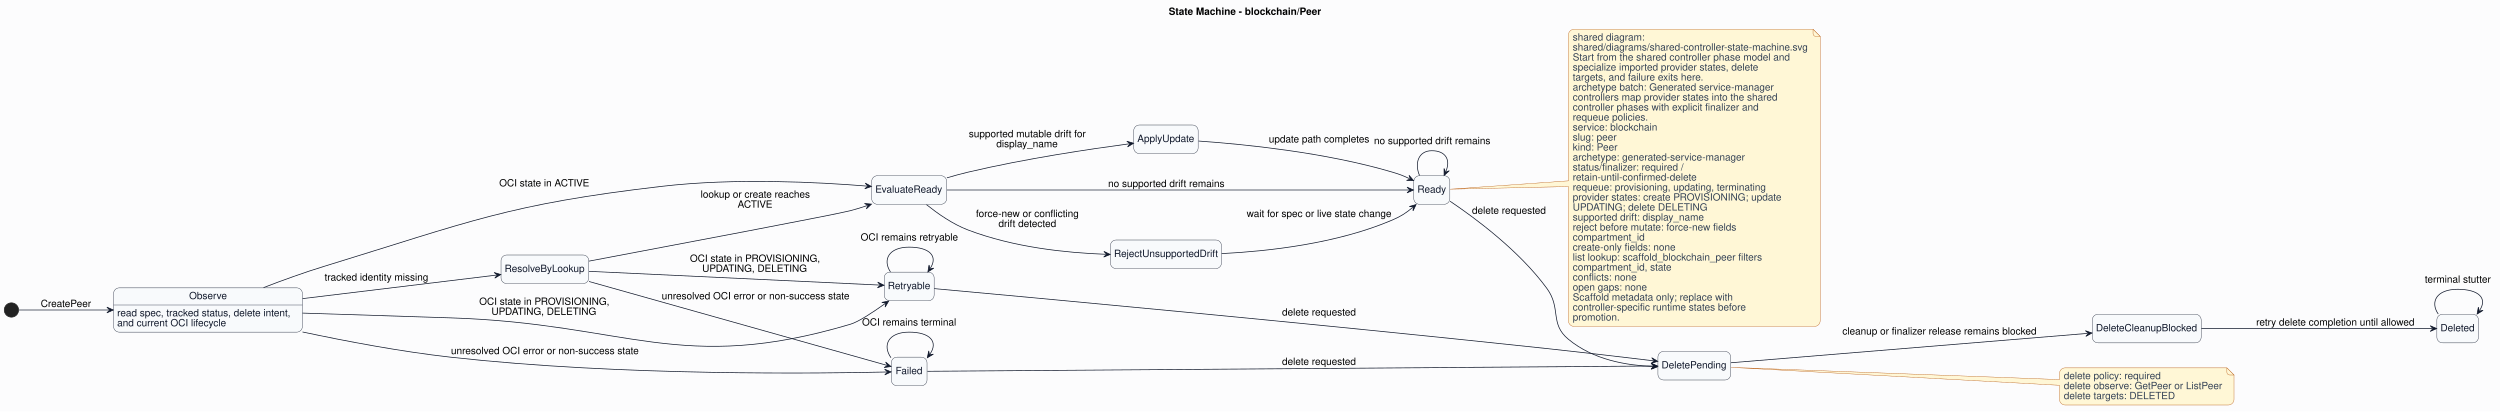
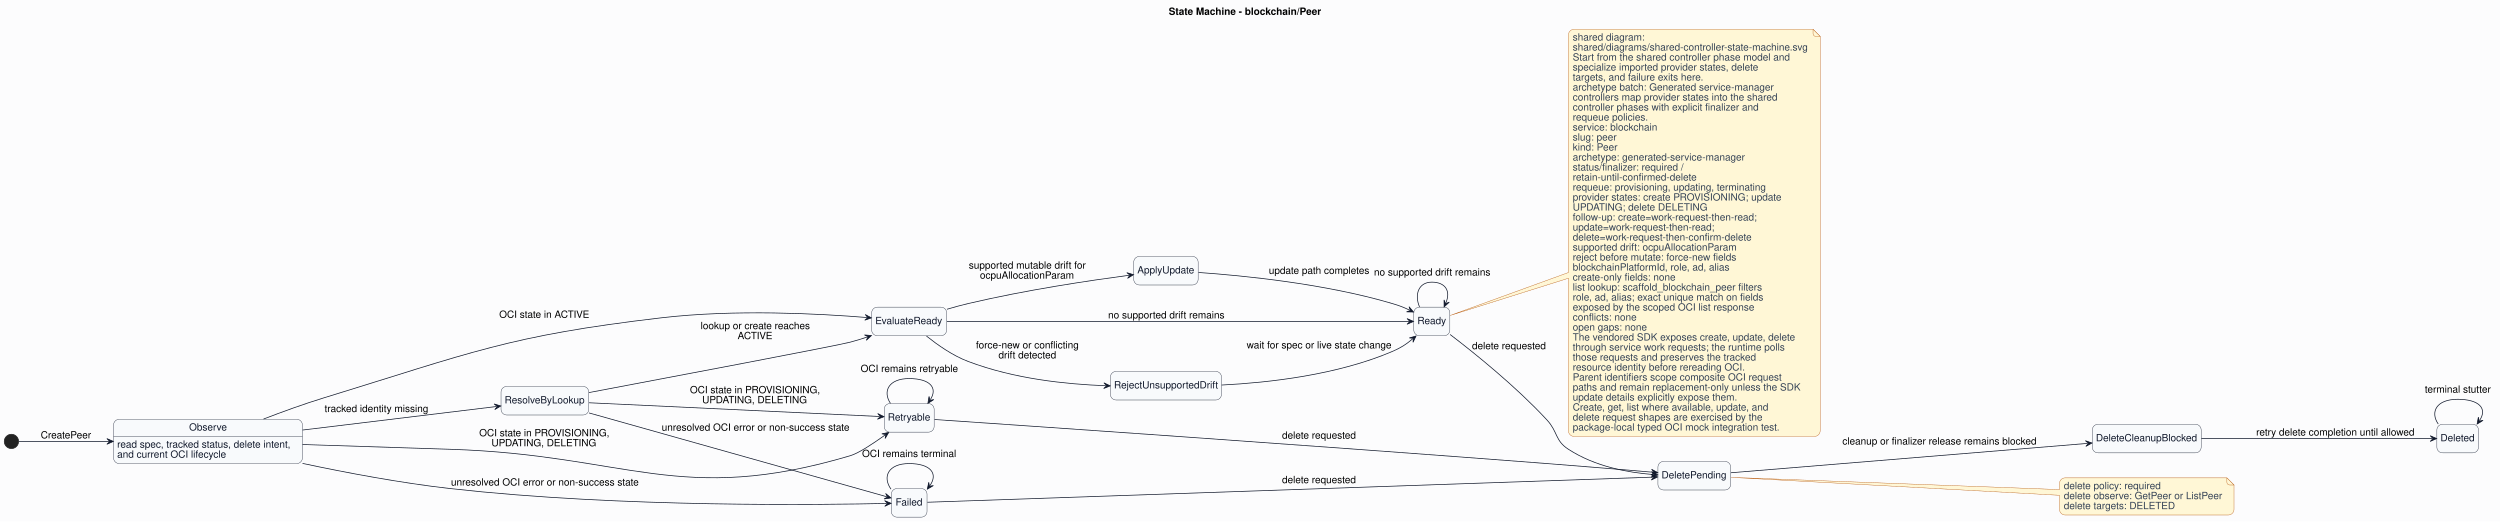
- <svg xmlns="http://www.w3.org/2000/svg" contentStyleType="text/css" data-diagram-type="STATE" height="576px" preserveAspectRatio="none" style="width:3500px;height:576px;background:#FCFCFD;" version="1.1" viewBox="0 0 3500 576" width="3500px" zoomAndPan="magnify">
+ <svg xmlns="http://www.w3.org/2000/svg" contentStyleType="text/css" data-diagram-type="STATE" height="730px" preserveAspectRatio="none" style="width:3500px;height:730px;background:#FCFCFD;" version="1.1" viewBox="0 0 3500 730" width="3500px" zoomAndPan="magnify">
  <defs />
  <g>
-     <rect fill="#FCFCFD" height="576" style="stroke:none;stroke-width:1;" width="3500" x="0" y="0" />
+     <rect fill="#FCFCFD" height="730" style="stroke:none;stroke-width:1;" width="3500" x="0" y="0" />
    <g class="title" data-source-line="10">
      <text fill="#000000" font-family="Helvetica" font-size="14" font-weight="bold" lengthAdjust="spacing" textLength="213.958" x="1636.184" y="20.78">State Machine - blockchain/Peer</text>
    </g>
    <g class="entity" data-qualified-name="observe" id="ent0002">
-       <rect fill="#F8FAFC" height="62" rx="8" ry="8" style="stroke:#0F172A;stroke-width:0.5;" width="264.364" x="159" y="403" />
-       <line style="stroke:#0F172A;stroke-width:0.5;" x1="159" x2="423.364" y1="427" y2="427" />
-       <text fill="#0F172A" font-family="Helvetica" font-size="14" lengthAdjust="spacing" textLength="52.91" x="264.727" y="418.78">Observe</text>
-       <text fill="#0F172A" font-family="Helvetica" font-size="14" lengthAdjust="spacing" textLength="244.364" x="164" y="442.78">read spec, tracked status, delete intent,</text>
-       <text fill="#0F172A" font-family="Helvetica" font-size="14" lengthAdjust="spacing" textLength="153.282" x="164" y="456.78">and current OCI lifecycle</text>
-     </g>
-     <rect fill="#F8FAFC" height="40" rx="8" ry="8" style="stroke:#0F172A;stroke-width:0.5;" width="104.951" x="1220.36" y="246" />
-     <text fill="#0F172A" font-family="Helvetica" font-size="14" lengthAdjust="spacing" textLength="94.951" x="1225.36" y="269.78">EvaluateReady</text>
-     <rect fill="#F8FAFC" height="40" rx="8" ry="8" style="stroke:#0F172A;stroke-width:0.5;" width="50.469" x="1979.32" y="246" />
-     <text fill="#0F172A" font-family="Helvetica" font-size="14" lengthAdjust="spacing" textLength="40.469" x="1984.32" y="269.78">Ready</text>
-     <rect fill="#F8FAFC" height="40" rx="8" ry="8" style="stroke:#0F172A;stroke-width:0.5;" width="69.917" x="1237.88" y="381" />
-     <text fill="#0F172A" font-family="Helvetica" font-size="14" lengthAdjust="spacing" textLength="59.917" x="1242.88" y="404.78">Retryable</text>
-     <rect fill="#F8FAFC" height="40" rx="8" ry="8" style="stroke:#0F172A;stroke-width:0.5;" width="50" x="1247.84" y="500" />
-     <text fill="#0F172A" font-family="Helvetica" font-size="14" lengthAdjust="spacing" textLength="38.131" x="1253.775" y="523.78">Failed</text>
-     <rect fill="#F8FAFC" height="40" rx="8" ry="8" style="stroke:#0F172A;stroke-width:0.5;" width="122.848" x="701.44" y="357" />
-     <text fill="#0F172A" font-family="Helvetica" font-size="14" lengthAdjust="spacing" textLength="112.848" x="706.44" y="380.78">ResolveByLookup</text>
-     <rect fill="#F8FAFC" height="40" rx="8" ry="8" style="stroke:#0F172A;stroke-width:0.5;" width="155.51" x="1554.56" y="336" />
-     <text fill="#0F172A" font-family="Helvetica" font-size="14" lengthAdjust="spacing" textLength="145.51" x="1559.56" y="359.78">RejectUnsupportedDrift</text>
-     <rect fill="#F8FAFC" height="40" rx="8" ry="8" style="stroke:#0F172A;stroke-width:0.5;" width="90.165" x="1587.23" y="175" />
-     <text fill="#0F172A" font-family="Helvetica" font-size="14" lengthAdjust="spacing" textLength="80.165" x="1592.23" y="198.78">ApplyUpdate</text>
-     <rect fill="#F8FAFC" height="40" rx="8" ry="8" style="stroke:#0F172A;stroke-width:0.5;" width="101.848" x="2321.1" y="492" />
-     <text fill="#0F172A" font-family="Helvetica" font-size="14" lengthAdjust="spacing" textLength="91.848" x="2326.1" y="515.78">DeletePending</text>
-     <rect fill="#F8FAFC" height="40" rx="8" ry="8" style="stroke:#0F172A;stroke-width:0.5;" width="58.255" x="3411.61" y="440" />
-     <text fill="#0F172A" font-family="Helvetica" font-size="14" lengthAdjust="spacing" textLength="48.255" x="3416.61" y="463.78">Deleted</text>
-     <rect fill="#F8FAFC" height="40" rx="8" ry="8" style="stroke:#0F172A;stroke-width:0.5;" width="152.427" x="2929.22" y="440" />
-     <text fill="#0F172A" font-family="Helvetica" font-size="14" lengthAdjust="spacing" textLength="142.427" x="2934.22" y="463.78">DeleteCleanupBlocked</text>
+       <rect fill="#F8FAFC" height="62" rx="8" ry="8" style="stroke:#0F172A;stroke-width:0.5;" width="264.364" x="159" y="587" />
+       <line style="stroke:#0F172A;stroke-width:0.5;" x1="159" x2="423.364" y1="611" y2="611" />
+       <text fill="#0F172A" font-family="Helvetica" font-size="14" lengthAdjust="spacing" textLength="52.91" x="264.727" y="602.78">Observe</text>
+       <text fill="#0F172A" font-family="Helvetica" font-size="14" lengthAdjust="spacing" textLength="244.364" x="164" y="626.78">read spec, tracked status, delete intent,</text>
+       <text fill="#0F172A" font-family="Helvetica" font-size="14" lengthAdjust="spacing" textLength="153.282" x="164" y="640.78">and current OCI lifecycle</text>
+     </g>
+     <rect fill="#F8FAFC" height="40" rx="8" ry="8" style="stroke:#0F172A;stroke-width:0.5;" width="104.951" x="1220.36" y="430" />
+     <text fill="#0F172A" font-family="Helvetica" font-size="14" lengthAdjust="spacing" textLength="94.951" x="1225.36" y="453.78">EvaluateReady</text>
+     <rect fill="#F8FAFC" height="40" rx="8" ry="8" style="stroke:#0F172A;stroke-width:0.5;" width="50.469" x="1979.32" y="430" />
+     <text fill="#0F172A" font-family="Helvetica" font-size="14" lengthAdjust="spacing" textLength="40.469" x="1984.32" y="453.78">Ready</text>
+     <rect fill="#F8FAFC" height="40" rx="8" ry="8" style="stroke:#0F172A;stroke-width:0.5;" width="69.917" x="1237.88" y="565" />
+     <text fill="#0F172A" font-family="Helvetica" font-size="14" lengthAdjust="spacing" textLength="59.917" x="1242.88" y="588.78">Retryable</text>
+     <rect fill="#F8FAFC" height="40" rx="8" ry="8" style="stroke:#0F172A;stroke-width:0.5;" width="50" x="1247.84" y="684" />
+     <text fill="#0F172A" font-family="Helvetica" font-size="14" lengthAdjust="spacing" textLength="38.131" x="1253.775" y="707.78">Failed</text>
+     <rect fill="#F8FAFC" height="40" rx="8" ry="8" style="stroke:#0F172A;stroke-width:0.5;" width="122.848" x="701.44" y="541" />
+     <text fill="#0F172A" font-family="Helvetica" font-size="14" lengthAdjust="spacing" textLength="112.848" x="706.44" y="564.78">ResolveByLookup</text>
+     <rect fill="#F8FAFC" height="40" rx="8" ry="8" style="stroke:#0F172A;stroke-width:0.5;" width="155.51" x="1554.56" y="520" />
+     <text fill="#0F172A" font-family="Helvetica" font-size="14" lengthAdjust="spacing" textLength="145.51" x="1559.56" y="543.78">RejectUnsupportedDrift</text>
+     <rect fill="#F8FAFC" height="40" rx="8" ry="8" style="stroke:#0F172A;stroke-width:0.5;" width="90.165" x="1587.23" y="359" />
+     <text fill="#0F172A" font-family="Helvetica" font-size="14" lengthAdjust="spacing" textLength="80.165" x="1592.23" y="382.78">ApplyUpdate</text>
+     <rect fill="#F8FAFC" height="40" rx="8" ry="8" style="stroke:#0F172A;stroke-width:0.5;" width="101.848" x="2321.1" y="646" />
+     <text fill="#0F172A" font-family="Helvetica" font-size="14" lengthAdjust="spacing" textLength="91.848" x="2326.1" y="669.78">DeletePending</text>
+     <rect fill="#F8FAFC" height="40" rx="8" ry="8" style="stroke:#0F172A;stroke-width:0.5;" width="58.255" x="3411.61" y="594" />
+     <text fill="#0F172A" font-family="Helvetica" font-size="14" lengthAdjust="spacing" textLength="48.255" x="3416.61" y="617.78">Deleted</text>
+     <rect fill="#F8FAFC" height="40" rx="8" ry="8" style="stroke:#0F172A;stroke-width:0.5;" width="152.427" x="2929.22" y="594" />
+     <text fill="#0F172A" font-family="Helvetica" font-size="14" lengthAdjust="spacing" textLength="142.427" x="2934.22" y="617.78">DeleteCleanupBlocked</text>
    <g class="start_entity" data-qualified-name=".start." data-source-line="32" id="ent0002">
-       <ellipse cx="16" cy="434" fill="#222222" rx="10" ry="10" style="stroke:#222222;stroke-width:1;" />
+       <ellipse cx="16" cy="618" fill="#222222" rx="10" ry="10" style="stroke:#222222;stroke-width:1;" />
    </g>
    <g class="entity" data-qualified-name="GMN2" data-source-line="55" id="ent0003">
-       <path d="M2195.78,49 L2195.78,253.16 L2030.1,264.86 L2195.78,261.16 L2195.78,449 A8,8 0 0 0 2203.78,457 L2540.261,457 A8,8 0 0 0 2548.261,449 L2548.261,51 L2538.261,41 L2203.78,41 A8,8 0 0 0 2195.78,49" fill="#FFF7D6" style="stroke:#B45309;stroke-width:0.5;" />
+       <path d="M2195.78,49 L2195.78,381.52 L2030.1,441.67 L2195.78,389.52 L2195.78,603 A8,8 0 0 0 2203.78,611 L2540.261,611 A8,8 0 0 0 2548.261,603 L2548.261,51 L2538.261,41 L2203.78,41 A8,8 0 0 0 2195.78,49" fill="#FFF7D6" style="stroke:#B45309;stroke-width:0.5;" />
      <path d="M2538.261,41 L2538.261,47 A4,4 0 0 0 2542.261,51 L2548.261,51 L2538.261,41" fill="#FFF7D6" style="stroke:#B45309;stroke-width:0.5;" />
      <text fill="#334155" font-family="Helvetica" font-size="14" lengthAdjust="spacing" textLength="101.165" x="2201.78" y="56.78">shared diagram:</text>
      <text fill="#334155" font-family="Helvetica" font-size="14" lengthAdjust="spacing" textLength="331.481" x="2201.78" y="70.78">shared/diagrams/shared-controller-state-machine.svg</text>
      <text fill="#334155" font-family="Helvetica" font-size="14" lengthAdjust="spacing" textLength="304.274" x="2201.78" y="84.78">Start from the shared controller phase model and</text>
      <text fill="#334155" font-family="Helvetica" font-size="14" lengthAdjust="spacing" textLength="261.468" x="2201.78" y="98.78">specialize imported provider states, delete</text>
      <text fill="#334155" font-family="Helvetica" font-size="14" lengthAdjust="spacing" textLength="184.434" x="2201.78" y="112.78">targets, and failure exits here.</text>
      <text fill="#334155" font-family="Helvetica" font-size="14" lengthAdjust="spacing" textLength="281.709" x="2201.78" y="126.78">archetype batch: Generated service-manager</text>
      <text fill="#334155" font-family="Helvetica" font-size="14" lengthAdjust="spacing" textLength="287.923" x="2201.78" y="140.78">controllers map provider states into the shared</text>
      <text fill="#334155" font-family="Helvetica" font-size="14" lengthAdjust="spacing" textLength="261.461" x="2201.78" y="154.78">controller phases with explicit finalizer and</text>
      <text fill="#334155" font-family="Helvetica" font-size="14" lengthAdjust="spacing" textLength="105.848" x="2201.78" y="168.78">requeue policies.</text>
      <text fill="#334155" font-family="Helvetica" font-size="14" lengthAdjust="spacing" textLength="118.275" x="2201.78" y="182.78">service: blockchain</text>
      <text fill="#334155" font-family="Helvetica" font-size="14" lengthAdjust="spacing" textLength="61.482" x="2201.78" y="196.78">slug: peer</text>
      <text fill="#334155" font-family="Helvetica" font-size="14" lengthAdjust="spacing" textLength="63.034" x="2201.78" y="210.78">kind: Peer</text>
      <text fill="#334155" font-family="Helvetica" font-size="14" lengthAdjust="spacing" textLength="241.24" x="2201.78" y="224.78">archetype: generated-service-manager</text>
      <text fill="#334155" font-family="Helvetica" font-size="14" lengthAdjust="spacing" textLength="156.406" x="2201.78" y="238.78">status/finalizer: required /</text>
      <text fill="#334155" font-family="Helvetica" font-size="14" lengthAdjust="spacing" textLength="174.303" x="2201.78" y="252.78">retain-until-confirmed-delete</text>
      <text fill="#334155" font-family="Helvetica" font-size="14" lengthAdjust="spacing" textLength="272.398" x="2201.78" y="266.78">requeue: provisioning, updating, terminating</text>
      <text fill="#334155" font-family="Helvetica" font-size="14" lengthAdjust="spacing" textLength="295.682" x="2201.78" y="280.78">provider states: create PROVISIONING; update</text>
      <text fill="#334155" font-family="Helvetica" font-size="14" lengthAdjust="spacing" textLength="192.165" x="2201.78" y="294.78">UPDATING; delete DELETING</text>
-       <text fill="#334155" font-family="Helvetica" font-size="14" lengthAdjust="spacing" textLength="183.661" x="2201.78" y="308.78">supported drift: display_name</text>
-       <text fill="#334155" font-family="Helvetica" font-size="14" lengthAdjust="spacing" textLength="230.33" x="2201.78" y="322.78">reject before mutate: force-new fields</text>
-       <text fill="#334155" font-family="Helvetica" font-size="14" lengthAdjust="spacing" textLength="100.379" x="2201.78" y="336.78">compartment_id</text>
-       <text fill="#334155" font-family="Helvetica" font-size="14" lengthAdjust="spacing" textLength="144.751" x="2201.78" y="350.78">create-only fields: none</text>
-       <text fill="#334155" font-family="Helvetica" font-size="14" lengthAdjust="spacing" textLength="265.364" x="2201.78" y="364.78">list lookup: scaffold_blockchain_peer filters</text>
-       <text fill="#334155" font-family="Helvetica" font-size="14" lengthAdjust="spacing" textLength="138.51" x="2201.78" y="378.78">compartment_id, state</text>
-       <text fill="#334155" font-family="Helvetica" font-size="14" lengthAdjust="spacing" textLength="89.496" x="2201.78" y="392.78">conflicts: none</text>
-       <text fill="#334155" font-family="Helvetica" font-size="14" lengthAdjust="spacing" textLength="104.316" x="2201.78" y="406.78">open gaps: none</text>
-       <text fill="#334155" font-family="Helvetica" font-size="14" lengthAdjust="spacing" textLength="224.902" x="2201.78" y="420.78">Scaffold metadata only; replace with</text>
-       <text fill="#334155" font-family="Helvetica" font-size="14" lengthAdjust="spacing" textLength="244.323" x="2201.78" y="434.78">controller-specific runtime states before</text>
-       <text fill="#334155" font-family="Helvetica" font-size="14" lengthAdjust="spacing" textLength="66.144" x="2201.78" y="448.78">promotion.</text>
-     </g>
-     <g class="entity" data-qualified-name="GMN5" data-source-line="86" id="ent0006">
-       <path d="M2883.27,523 L2883.27,531.42 L2423.36,514.31 L2883.27,539.42 L2883.27,559 A8,8 0 0 0 2891.27,567 L3119.614,567 A8,8 0 0 0 3127.614,559 L3127.614,525 L3117.614,515 L2891.27,515 A8,8 0 0 0 2883.27,523" fill="#FFF7D6" style="stroke:#B45309;stroke-width:0.5;" />
-       <path d="M3117.614,515 L3117.614,521 A4,4 0 0 0 3121.614,525 L3127.614,525 L3117.614,515" fill="#FFF7D6" style="stroke:#B45309;stroke-width:0.5;" />
-       <text fill="#334155" font-family="Helvetica" font-size="14" lengthAdjust="spacing" textLength="136.972" x="2889.27" y="530.78">delete policy: required</text>
-       <text fill="#334155" font-family="Helvetica" font-size="14" lengthAdjust="spacing" textLength="223.344" x="2889.27" y="544.78">delete observe: GetPeer or ListPeer</text>
-       <text fill="#334155" font-family="Helvetica" font-size="14" lengthAdjust="spacing" textLength="157.185" x="2889.27" y="558.78">delete targets: DELETED</text>
+       <text fill="#334155" font-family="Helvetica" font-size="14" lengthAdjust="spacing" textLength="260.292" x="2201.78" y="308.78">follow-up: create=work-request-then-read;</text>
+       <text fill="#334155" font-family="Helvetica" font-size="14" lengthAdjust="spacing" textLength="200.395" x="2201.78" y="322.78">update=work-request-then-read;</text>
+       <text fill="#334155" font-family="Helvetica" font-size="14" lengthAdjust="spacing" textLength="252.513" x="2201.78" y="336.78">delete=work-request-then-confirm-delete</text>
+       <text fill="#334155" font-family="Helvetica" font-size="14" lengthAdjust="spacing" textLength="229.571" x="2201.78" y="350.78">supported drift: ocpuAllocationParam</text>
+       <text fill="#334155" font-family="Helvetica" font-size="14" lengthAdjust="spacing" textLength="230.33" x="2201.78" y="364.78">reject before mutate: force-new fields</text>
+       <text fill="#334155" font-family="Helvetica" font-size="14" lengthAdjust="spacing" textLength="220.999" x="2201.78" y="378.78">blockchainPlatformId, role, ad, alias</text>
+       <text fill="#334155" font-family="Helvetica" font-size="14" lengthAdjust="spacing" textLength="144.751" x="2201.78" y="392.78">create-only fields: none</text>
+       <text fill="#334155" font-family="Helvetica" font-size="14" lengthAdjust="spacing" textLength="265.364" x="2201.78" y="406.78">list lookup: scaffold_blockchain_peer filters</text>
+       <text fill="#334155" font-family="Helvetica" font-size="14" lengthAdjust="spacing" textLength="268.488" x="2201.78" y="420.78">role, ad, alias; exact unique match on fields</text>
+       <text fill="#334155" font-family="Helvetica" font-size="14" lengthAdjust="spacing" textLength="255.254" x="2201.78" y="434.78">exposed by the scoped OCI list response</text>
+       <text fill="#334155" font-family="Helvetica" font-size="14" lengthAdjust="spacing" textLength="89.496" x="2201.78" y="448.78">conflicts: none</text>
+       <text fill="#334155" font-family="Helvetica" font-size="14" lengthAdjust="spacing" textLength="104.316" x="2201.78" y="462.78">open gaps: none</text>
+       <text fill="#334155" font-family="Helvetica" font-size="14" lengthAdjust="spacing" textLength="314.426" x="2201.78" y="476.78">The vendored SDK exposes create, update, delete</text>
+       <text fill="#334155" font-family="Helvetica" font-size="14" lengthAdjust="spacing" textLength="297.247" x="2201.78" y="490.78">through service work requests; the runtime polls</text>
+       <text fill="#334155" font-family="Helvetica" font-size="14" lengthAdjust="spacing" textLength="257.592" x="2201.78" y="504.78">those requests and preserves the tracked</text>
+       <text fill="#334155" font-family="Helvetica" font-size="14" lengthAdjust="spacing" textLength="242.013" x="2201.78" y="518.78">resource identity before rereading OCI.</text>
+       <text fill="#334155" font-family="Helvetica" font-size="14" lengthAdjust="spacing" textLength="293.364" x="2201.78" y="532.78">Parent identifiers scope composite OCI request</text>
+       <text fill="#334155" font-family="Helvetica" font-size="14" lengthAdjust="spacing" textLength="319.84" x="2201.78" y="546.78">paths and remain replacement-only unless the SDK</text>
+       <text fill="#334155" font-family="Helvetica" font-size="14" lengthAdjust="spacing" textLength="231.909" x="2201.78" y="560.78">update details explicitly expose them.</text>
+       <text fill="#334155" font-family="Helvetica" font-size="14" lengthAdjust="spacing" textLength="277.06" x="2201.78" y="574.78">Create, get, list where available, update, and</text>
+       <text fill="#334155" font-family="Helvetica" font-size="14" lengthAdjust="spacing" textLength="267.723" x="2201.78" y="588.78">delete request shapes are exercised by the</text>
+       <text fill="#334155" font-family="Helvetica" font-size="14" lengthAdjust="spacing" textLength="290.254" x="2201.78" y="602.78">package-local typed OCI mock integration test.</text>
+     </g>
+     <g class="entity" data-qualified-name="GMN5" data-source-line="97" id="ent0006">
+       <path d="M2883.27,677 L2883.27,685.42 L2423.36,668.31 L2883.27,693.42 L2883.27,713 A8,8 0 0 0 2891.27,721 L3119.614,721 A8,8 0 0 0 3127.614,713 L3127.614,679 L3117.614,669 L2891.27,669 A8,8 0 0 0 2883.27,677" fill="#FFF7D6" style="stroke:#B45309;stroke-width:0.5;" />
+       <path d="M3117.614,669 L3117.614,675 A4,4 0 0 0 3121.614,679 L3127.614,679 L3117.614,669" fill="#FFF7D6" style="stroke:#B45309;stroke-width:0.5;" />
+       <text fill="#334155" font-family="Helvetica" font-size="14" lengthAdjust="spacing" textLength="136.972" x="2889.27" y="684.78">delete policy: required</text>
+       <text fill="#334155" font-family="Helvetica" font-size="14" lengthAdjust="spacing" textLength="223.344" x="2889.27" y="698.78">delete observe: GetPeer or ListPeer</text>
+       <text fill="#334155" font-family="Helvetica" font-size="14" lengthAdjust="spacing" textLength="157.185" x="2889.27" y="712.78">delete targets: DELETED</text>
    </g>
    <g class="link" data-entity-1="ent0002" data-entity-2="ent0002" data-link-type="dependency" data-source-line="32" id="lnk3">
-       <path d="M26.4,434 C48.08,434 97.89,434 152.62,434" fill="none" id="*start*-to-observe" style="stroke:#0F172A;stroke-width:1;" />
-       <polygon fill="#0F172A" points="158.62,434,149.62,430,153.62,434,149.62,438,158.62,434" style="stroke:#0F172A;stroke-width:1;" />
-       <text fill="#000000" font-family="Helvetica" font-size="14" lengthAdjust="spacing" textLength="71.593" x="57" y="429.78">CreatePeer</text>
+       <path d="M26.4,618 C48.08,618 97.89,618 152.62,618" fill="none" id="*start*-to-observe" style="stroke:#0F172A;stroke-width:1;" />
+       <polygon fill="#0F172A" points="158.62,618,149.62,614,153.62,618,149.62,622,158.62,618" style="stroke:#0F172A;stroke-width:1;" />
+       <text fill="#000000" font-family="Helvetica" font-size="14" lengthAdjust="spacing" textLength="71.593" x="57" y="613.78">CreatePeer</text>
    </g>
    <g class="link" data-entity-1="ent0002" data-entity-2="ent0007" data-link-type="dependency" data-source-line="33" id="lnk4">
-       <path d="M423.64,418.05 C514.55,407.01 625.334,393.573 695.184,385.093" fill="none" id="observe-to-resolve_by_lookup" style="stroke:#0F172A;stroke-width:1;" />
-       <polygon fill="#0F172A" points="701.14,384.37,691.723,381.484,696.176,384.973,692.688,389.425,701.14,384.37" style="stroke:#0F172A;stroke-width:1;" />
-       <text fill="#000000" font-family="Helvetica" font-size="14" lengthAdjust="spacing" textLength="145.503" x="454.36" y="392.84">tracked identity missing</text>
+       <path d="M423.64,602.05 C514.55,591.01 625.334,577.573 695.184,569.093" fill="none" id="observe-to-resolve_by_lookup" style="stroke:#0F172A;stroke-width:1;" />
+       <polygon fill="#0F172A" points="701.14,568.37,691.723,565.484,696.176,568.973,692.688,573.426,701.14,568.37" style="stroke:#0F172A;stroke-width:1;" />
+       <text fill="#000000" font-family="Helvetica" font-size="14" lengthAdjust="spacing" textLength="145.503" x="454.36" y="576.84">tracked identity missing</text>
    </g>
    <g class="link" data-entity-1="ent0007" data-entity-2="ent0003" data-link-type="dependency" data-source-line="34" id="lnk5">
-       <path d="M824.57,365.58 C938.1,344.19 1172.77,299.79 1190.36,295 C1200.07,292.36 1204.604,291.054 1214.384,287.704" fill="none" id="resolve_by_lookup-to-evaluate_ready" style="stroke:#0F172A;stroke-width:1;" />
-       <polygon fill="#0F172A" points="1220.06,285.76,1210.249,284.892,1215.33,287.38,1212.842,292.461,1220.06,285.76" style="stroke:#0F172A;stroke-width:1;" />
-       <text fill="#000000" font-family="Helvetica" font-size="14" lengthAdjust="spacing" textLength="154.089" x="980.86" y="276.78">lookup or create reaches</text>
-       <text fill="#000000" font-family="Helvetica" font-size="14" lengthAdjust="spacing" textLength="50.565" x="1032.622" y="290.78">ACTIVE</text>
+       <path d="M824.57,549.58 C938.1,528.19 1172.77,483.79 1190.36,479 C1200.07,476.36 1204.604,475.054 1214.384,471.704" fill="none" id="resolve_by_lookup-to-evaluate_ready" style="stroke:#0F172A;stroke-width:1;" />
+       <polygon fill="#0F172A" points="1220.06,469.76,1210.249,468.892,1215.33,471.38,1212.842,476.461,1220.06,469.76" style="stroke:#0F172A;stroke-width:1;" />
+       <text fill="#000000" font-family="Helvetica" font-size="14" lengthAdjust="spacing" textLength="154.089" x="980.86" y="460.78">lookup or create reaches</text>
+       <text fill="#000000" font-family="Helvetica" font-size="14" lengthAdjust="spacing" textLength="50.565" x="1032.622" y="474.78">ACTIVE</text>
    </g>
    <g class="link" data-entity-1="ent0007" data-entity-2="ent0005" data-link-type="dependency" data-source-line="35" id="lnk6">
-       <path d="M824.63,379.87 C932.21,384.95 1146.807,395.097 1231.597,399.097" fill="none" id="resolve_by_lookup-to-retryable" style="stroke:#0F172A;stroke-width:1;" />
-       <polygon fill="#0F172A" points="1237.59,399.38,1228.789,394.96,1232.596,399.144,1228.411,402.951,1237.59,399.38" style="stroke:#0F172A;stroke-width:1;" />
-       <text fill="#000000" font-family="Helvetica" font-size="14" lengthAdjust="spacing" textLength="184.379" x="965.86" y="366.54">OCI state in PROVISIONING,</text>
-       <text fill="#000000" font-family="Helvetica" font-size="14" lengthAdjust="spacing" textLength="150.131" x="982.984" y="380.54">UPDATING, DELETING</text>
+       <path d="M824.63,563.87 C932.21,568.95 1146.807,579.097 1231.597,583.097" fill="none" id="resolve_by_lookup-to-retryable" style="stroke:#0F172A;stroke-width:1;" />
+       <polygon fill="#0F172A" points="1237.59,583.38,1228.789,578.96,1232.596,583.144,1228.411,586.951,1237.59,583.38" style="stroke:#0F172A;stroke-width:1;" />
+       <text fill="#000000" font-family="Helvetica" font-size="14" lengthAdjust="spacing" textLength="184.379" x="965.86" y="550.54">OCI state in PROVISIONING,</text>
+       <text fill="#000000" font-family="Helvetica" font-size="14" lengthAdjust="spacing" textLength="150.131" x="982.984" y="564.54">UPDATING, DELETING</text>
    </g>
    <g class="link" data-entity-1="ent0007" data-entity-2="ent0006" data-link-type="dependency" data-source-line="36" id="lnk7">
-       <path d="M824.63,394.11 C936.69,425.65 1165.585,490.083 1241.675,511.513" fill="none" id="resolve_by_lookup-to-failed" style="stroke:#0F172A;stroke-width:1;" />
-       <polygon fill="#0F172A" points="1247.45,513.14,1239.871,506.85,1242.637,511.784,1237.703,514.55,1247.45,513.14" style="stroke:#0F172A;stroke-width:1;" />
-       <text fill="#000000" font-family="Helvetica" font-size="14" lengthAdjust="spacing" textLength="263.778" x="926.36" y="419.03">unresolved OCI error or non-success state</text>
+       <path d="M824.63,578.11 C936.69,609.65 1165.585,674.083 1241.675,695.513" fill="none" id="resolve_by_lookup-to-failed" style="stroke:#0F172A;stroke-width:1;" />
+       <polygon fill="#0F172A" points="1247.45,697.14,1239.871,690.85,1242.637,695.784,1237.703,698.55,1247.45,697.14" style="stroke:#0F172A;stroke-width:1;" />
+       <text fill="#000000" font-family="Helvetica" font-size="14" lengthAdjust="spacing" textLength="263.778" x="926.36" y="603.03">unresolved OCI error or non-success state</text>
    </g>
    <g class="link" data-entity-1="ent0002" data-entity-2="ent0003" data-link-type="dependency" data-source-line="37" id="lnk8">
-       <path d="M368.96,402.64 C395.45,392.43 425.47,381.55 453.36,373 C659.5,309.82 711.22,286.06 925.36,261 C1029.33,248.83 1146.05,255.034 1213.99,260.554" fill="none" id="observe-to-evaluate_ready" style="stroke:#0F172A;stroke-width:1;" />
-       <polygon fill="#0F172A" points="1219.97,261.04,1211.323,256.324,1214.986,260.635,1210.676,264.298,1219.97,261.04" style="stroke:#0F172A;stroke-width:1;" />
-       <text fill="#000000" font-family="Helvetica" font-size="14" lengthAdjust="spacing" textLength="128.372" x="698.86" y="260.95">OCI state in ACTIVE</text>
+       <path d="M368.96,586.64 C395.45,576.43 425.47,565.55 453.36,557 C659.5,493.82 711.22,470.06 925.36,445 C1029.33,432.83 1146.05,439.034 1213.99,444.554" fill="none" id="observe-to-evaluate_ready" style="stroke:#0F172A;stroke-width:1;" />
+       <polygon fill="#0F172A" points="1219.97,445.04,1211.323,440.324,1214.986,444.635,1210.676,448.298,1219.97,445.04" style="stroke:#0F172A;stroke-width:1;" />
+       <text fill="#000000" font-family="Helvetica" font-size="14" lengthAdjust="spacing" textLength="128.372" x="698.86" y="444.95">OCI state in ACTIVE</text>
    </g>
    <g class="link" data-entity-1="ent0002" data-entity-2="ent0005" data-link-type="dependency" data-source-line="38" id="lnk9">
-       <path d="M423.47,438.33 C486.11,440.38 562.11,442.85 630.36,445 C879.16,452.84 951.72,524.79 1190.36,454 C1201.77,450.62 1220.445,438.364 1239.305,424.914" fill="none" id="observe-to-retryable" style="stroke:#0F172A;stroke-width:1;" />
-       <polygon fill="#0F172A" points="1244.19,421.43,1234.54,423.399,1240.119,424.333,1239.185,429.912,1244.19,421.43" style="stroke:#0F172A;stroke-width:1;" />
-       <text fill="#000000" font-family="Helvetica" font-size="14" lengthAdjust="spacing" textLength="184.379" x="670.86" y="426.78">OCI state in PROVISIONING,</text>
-       <text fill="#000000" font-family="Helvetica" font-size="14" lengthAdjust="spacing" textLength="150.131" x="687.984" y="440.78">UPDATING, DELETING</text>
+       <path d="M423.47,622.33 C486.11,624.38 562.11,626.85 630.36,629 C879.16,636.84 951.72,708.79 1190.36,638 C1201.77,634.62 1220.445,622.364 1239.305,608.914" fill="none" id="observe-to-retryable" style="stroke:#0F172A;stroke-width:1;" />
+       <polygon fill="#0F172A" points="1244.19,605.43,1234.54,607.399,1240.119,608.333,1239.185,613.912,1244.19,605.43" style="stroke:#0F172A;stroke-width:1;" />
+       <text fill="#000000" font-family="Helvetica" font-size="14" lengthAdjust="spacing" textLength="184.379" x="670.86" y="610.78">OCI state in PROVISIONING,</text>
+       <text fill="#000000" font-family="Helvetica" font-size="14" lengthAdjust="spacing" textLength="150.131" x="687.984" y="624.78">UPDATING, DELETING</text>
    </g>
    <g class="link" data-entity-1="ent0002" data-entity-2="ent0006" data-link-type="dependency" data-source-line="39" id="lnk10">
-       <path d="M423.52,464.76 C485.83,478.03 561.56,492.26 630.36,500 C869.8,526.92 1156.452,522.769 1241.562,520.789" fill="none" id="observe-to-failed" style="stroke:#0F172A;stroke-width:1;" />
-       <polygon fill="#0F172A" points="1247.56,520.65,1238.469,516.86,1242.561,520.766,1238.656,524.858,1247.56,520.65" style="stroke:#0F172A;stroke-width:1;" />
-       <text fill="#000000" font-family="Helvetica" font-size="14" lengthAdjust="spacing" textLength="263.778" x="631.36" y="495.78">unresolved OCI error or non-success state</text>
+       <path d="M423.52,648.76 C485.83,662.03 561.56,676.26 630.36,684 C869.8,710.92 1156.452,706.769 1241.562,704.789" fill="none" id="observe-to-failed" style="stroke:#0F172A;stroke-width:1;" />
+       <polygon fill="#0F172A" points="1247.56,704.65,1238.469,700.86,1242.561,704.766,1238.656,708.858,1247.56,704.65" style="stroke:#0F172A;stroke-width:1;" />
+       <text fill="#000000" font-family="Helvetica" font-size="14" lengthAdjust="spacing" textLength="263.778" x="631.36" y="679.78">unresolved OCI error or non-success state</text>
    </g>
    <g class="link" data-entity-1="ent0003" data-entity-2="ent0008" data-link-type="dependency" data-source-line="40" id="lnk11">
-       <path d="M1297.06,286.48 C1312.49,298.89 1333.81,313.85 1355.32,322 C1419.53,346.35 1491.604,353.906 1548.304,356.026" fill="none" id="evaluate_ready-to-reject_unsupported_drift" style="stroke:#0F172A;stroke-width:1;" />
-       <polygon fill="#0F172A" points="1554.3,356.25,1545.456,351.916,1549.303,356.063,1545.157,359.911,1554.3,356.25" style="stroke:#0F172A;stroke-width:1;" />
-       <text fill="#000000" font-family="Helvetica" font-size="14" lengthAdjust="spacing" textLength="143.951" x="1366.32" y="303.78">force-new or conflicting</text>
-       <text fill="#000000" font-family="Helvetica" font-size="14" lengthAdjust="spacing" textLength="80.938" x="1397.827" y="317.78">drift detected</text>
+       <path d="M1297.06,470.48 C1312.49,482.89 1333.81,497.85 1355.32,506 C1419.53,530.35 1491.604,537.906 1548.304,540.026" fill="none" id="evaluate_ready-to-reject_unsupported_drift" style="stroke:#0F172A;stroke-width:1;" />
+       <polygon fill="#0F172A" points="1554.3,540.25,1545.456,535.917,1549.303,540.063,1545.157,543.911,1554.3,540.25" style="stroke:#0F172A;stroke-width:1;" />
+       <text fill="#000000" font-family="Helvetica" font-size="14" lengthAdjust="spacing" textLength="143.951" x="1366.32" y="487.78">force-new or conflicting</text>
+       <text fill="#000000" font-family="Helvetica" font-size="14" lengthAdjust="spacing" textLength="80.938" x="1397.827" y="501.78">drift detected</text>
    </g>
    <g class="link" data-entity-1="ent0008" data-entity-2="ent0004" data-link-type="dependency" data-source-line="41" id="lnk12">
-       <path d="M1710.32,355.06 C1776.2,351.77 1872.3,341 1949.32,308 C1961.36,302.84 1968.48,298.236 1977.92,290.246" fill="none" id="reject_unsupported_drift-to-ready" style="stroke:#0F172A;stroke-width:1;" />
-       <polygon fill="#0F172A" points="1982.5,286.37,1973.046,289.131,1978.684,289.6,1978.215,295.238,1982.5,286.37" style="stroke:#0F172A;stroke-width:1;" />
-       <text fill="#000000" font-family="Helvetica" font-size="14" lengthAdjust="spacing" textLength="203.882" x="1745.32" y="303.78">wait for spec or live state change</text>
+       <path d="M1710.32,539.06 C1776.2,535.77 1872.3,525 1949.32,492 C1961.36,486.84 1968.48,482.236 1977.92,474.246" fill="none" id="reject_unsupported_drift-to-ready" style="stroke:#0F172A;stroke-width:1;" />
+       <polygon fill="#0F172A" points="1982.5,470.37,1973.046,473.131,1978.684,473.6,1978.215,479.238,1982.5,470.37" style="stroke:#0F172A;stroke-width:1;" />
+       <text fill="#000000" font-family="Helvetica" font-size="14" lengthAdjust="spacing" textLength="203.882" x="1745.32" y="487.78">wait for spec or live state change</text>
    </g>
    <g class="link" data-entity-1="ent0003" data-entity-2="ent0009" data-link-type="dependency" data-source-line="42" id="lnk13">
-       <path d="M1325.72,248.96 C1335.49,246.07 1345.67,243.27 1355.32,241 C1436.17,221.95 1526.202,208.61 1581.032,201.33" fill="none" id="evaluate_ready-to-apply_update" style="stroke:#0F172A;stroke-width:1;" />
-       <polygon fill="#0F172A" points="1586.98,200.54,1577.532,197.759,1582.024,201.198,1578.585,205.69,1586.98,200.54" style="stroke:#0F172A;stroke-width:1;" />
-       <text fill="#000000" font-family="Helvetica" font-size="14" lengthAdjust="spacing" textLength="163.42" x="1356.32" y="192.09">supported mutable drift for</text>
-       <text fill="#000000" font-family="Helvetica" font-size="14" lengthAdjust="spacing" textLength="86.386" x="1394.837" y="206.09">display_name</text>
+       <path d="M1325.72,432.96 C1335.49,430.07 1345.67,427.27 1355.32,425 C1436.17,405.95 1526.202,392.61 1581.032,385.33" fill="none" id="evaluate_ready-to-apply_update" style="stroke:#0F172A;stroke-width:1;" />
+       <polygon fill="#0F172A" points="1586.98,384.54,1577.532,381.759,1582.024,385.198,1578.585,389.69,1586.98,384.54" style="stroke:#0F172A;stroke-width:1;" />
+       <text fill="#000000" font-family="Helvetica" font-size="14" lengthAdjust="spacing" textLength="163.42" x="1356.32" y="376.09">supported mutable drift for</text>
+       <text fill="#000000" font-family="Helvetica" font-size="14" lengthAdjust="spacing" textLength="132.296" x="1371.882" y="390.09">ocpuAllocationParam</text>
    </g>
    <g class="link" data-entity-1="ent0009" data-entity-2="ent0004" data-link-type="dependency" data-source-line="43" id="lnk14">
-       <path d="M1677.88,197.45 C1739.86,201.76 1855.1,213.07 1949.32,241 C1959.36,243.98 1964.503,245.9 1973.612,250.28" fill="none" id="apply_update-to-ready" style="stroke:#0F172A;stroke-width:1;" />
-       <polygon fill="#0F172A" points="1979.02,252.88,1972.642,245.375,1974.514,250.714,1969.176,252.585,1979.02,252.88" style="stroke:#0F172A;stroke-width:1;" />
-       <text fill="#000000" font-family="Helvetica" font-size="14" lengthAdjust="spacing" textLength="141.654" x="1776.32" y="199.45">update path completes</text>
+       <path d="M1677.88,381.45 C1739.86,385.76 1855.1,397.07 1949.32,425 C1959.36,427.98 1964.503,429.9 1973.612,434.28" fill="none" id="apply_update-to-ready" style="stroke:#0F172A;stroke-width:1;" />
+       <polygon fill="#0F172A" points="1979.02,436.88,1972.642,429.375,1974.514,434.714,1969.176,436.585,1979.02,436.88" style="stroke:#0F172A;stroke-width:1;" />
+       <text fill="#000000" font-family="Helvetica" font-size="14" lengthAdjust="spacing" textLength="141.654" x="1776.32" y="383.45">update path completes</text>
    </g>
    <g class="link" data-entity-1="ent0003" data-entity-2="ent0004" data-link-type="dependency" data-source-line="44" id="lnk15">
-       <path d="M1325.73,266 C1470.46,266 1868.77,266 1972.86,266" fill="none" id="evaluate_ready-to-ready" style="stroke:#0F172A;stroke-width:1;" />
-       <polygon fill="#0F172A" points="1978.86,266,1969.86,262,1973.86,266,1969.86,270,1978.86,266" style="stroke:#0F172A;stroke-width:1;" />
-       <text fill="#000000" font-family="Helvetica" font-size="14" lengthAdjust="spacing" textLength="162.641" x="1551.32" y="261.78">no supported drift remains</text>
+       <path d="M1325.73,450 C1470.46,450 1868.77,450 1972.86,450" fill="none" id="evaluate_ready-to-ready" style="stroke:#0F172A;stroke-width:1;" />
+       <polygon fill="#0F172A" points="1978.86,450,1969.86,446,1973.86,450,1969.86,454,1978.86,450" style="stroke:#0F172A;stroke-width:1;" />
+       <text fill="#000000" font-family="Helvetica" font-size="14" lengthAdjust="spacing" textLength="162.641" x="1551.32" y="445.78">no supported drift remains</text>
    </g>
    <g class="link" data-entity-1="ent0004" data-entity-2="ent0004" data-link-type="dependency" data-source-line="45" id="lnk16">
-       <path d="M1987.35,245.69 C1980,228.73 1985.74,211 2004.55,211 C2023.36,211 2031.486,223.225 2024.136,240.185" fill="none" id="ready-to-ready" style="stroke:#0F172A;stroke-width:1;" />
-       <polygon fill="#0F172A" points="2021.75,245.69,2028.999,239.023,2023.738,241.102,2021.659,235.842,2021.75,245.69" style="stroke:#0F172A;stroke-width:1;" />
-       <text fill="#000000" font-family="Helvetica" font-size="14" lengthAdjust="spacing" textLength="162.641" x="1923.55" y="201.78">no supported drift remains</text>
+       <path d="M1987.35,429.69 C1980,412.73 1985.74,395 2004.55,395 C2023.36,395 2031.486,407.225 2024.136,424.185" fill="none" id="ready-to-ready" style="stroke:#0F172A;stroke-width:1;" />
+       <polygon fill="#0F172A" points="2021.75,429.69,2028.999,423.023,2023.738,425.102,2021.659,419.842,2021.75,429.69" style="stroke:#0F172A;stroke-width:1;" />
+       <text fill="#000000" font-family="Helvetica" font-size="14" lengthAdjust="spacing" textLength="162.641" x="1923.55" y="385.78">no supported drift remains</text>
    </g>
    <g class="link" data-entity-1="ent0005" data-entity-2="ent0005" data-link-type="dependency" data-source-line="46" id="lnk17">
-       <path d="M1246.63,380.69 C1235.42,363.73 1244.16,346 1272.84,346 C1301.52,346 1313.556,358.723 1302.356,375.683" fill="none" id="retryable-to-retryable" style="stroke:#0F172A;stroke-width:1;" />
-       <polygon fill="#0F172A" points="1299.05,380.69,1307.347,375.384,1301.805,376.518,1300.672,370.976,1299.05,380.69" style="stroke:#0F172A;stroke-width:1;" />
-       <text fill="#000000" font-family="Helvetica" font-size="14" lengthAdjust="spacing" textLength="136.931" x="1204.84" y="336.78">OCI remains retryable</text>
+       <path d="M1246.63,564.69 C1235.42,547.73 1244.16,530 1272.84,530 C1301.52,530 1313.556,542.723 1302.356,559.683" fill="none" id="retryable-to-retryable" style="stroke:#0F172A;stroke-width:1;" />
+       <polygon fill="#0F172A" points="1299.05,564.69,1307.347,559.384,1301.805,560.518,1300.672,554.976,1299.05,564.69" style="stroke:#0F172A;stroke-width:1;" />
+       <text fill="#000000" font-family="Helvetica" font-size="14" lengthAdjust="spacing" textLength="136.931" x="1204.84" y="520.78">OCI remains retryable</text>
    </g>
    <g class="link" data-entity-1="ent0006" data-entity-2="ent0006" data-link-type="dependency" data-source-line="47" id="lnk18">
-       <path d="M1247.41,500.83 C1235.04,483.53 1243.52,465 1272.84,465 C1302.16,465 1314.13,478.649 1301.76,495.949" fill="none" id="failed-to-failed" style="stroke:#0F172A;stroke-width:1;" />
-       <polygon fill="#0F172A" points="1298.27,500.83,1306.758,495.836,1301.178,496.763,1300.251,491.182,1298.27,500.83" style="stroke:#0F172A;stroke-width:1;" />
-       <text fill="#000000" font-family="Helvetica" font-size="14" lengthAdjust="spacing" textLength="132.255" x="1206.84" y="455.78">OCI remains terminal</text>
+       <path d="M1247.41,684.83 C1235.04,667.53 1243.52,649 1272.84,649 C1302.16,649 1314.13,662.649 1301.76,679.949" fill="none" id="failed-to-failed" style="stroke:#0F172A;stroke-width:1;" />
+       <polygon fill="#0F172A" points="1298.27,684.83,1306.758,679.836,1301.178,680.763,1300.251,675.182,1298.27,684.83" style="stroke:#0F172A;stroke-width:1;" />
+       <text fill="#000000" font-family="Helvetica" font-size="14" lengthAdjust="spacing" textLength="132.255" x="1206.84" y="639.78">OCI remains terminal</text>
    </g>
    <g class="link" data-entity-1="ent0004" data-entity-2="ent0010" data-link-type="dependency" data-source-line="48" id="lnk19">
-       <path d="M2030.1,281.72 C2064.51,304.84 2127.19,351.04 2165.78,404 C2185.96,431.68 2169.35,453.21 2195.78,475 C2230.69,503.78 2276.535,511.555 2314.775,513.115" fill="none" id="ready-to-delete_pending" style="stroke:#0F172A;stroke-width:1;" />
-       <polygon fill="#0F172A" points="2320.77,513.36,2311.941,508.997,2315.774,513.156,2311.614,516.99,2320.77,513.36" style="stroke:#0F172A;stroke-width:1;" />
-       <text fill="#000000" font-family="Helvetica" font-size="14" lengthAdjust="spacing" textLength="104.303" x="2060.78" y="299.34">delete requested</text>
+       <path d="M2030.15,468.31 C2062.98,493.38 2122.07,540.67 2165.78,588 C2181.1,604.59 2176.82,616.75 2195.78,629 C2233.26,653.21 2277.809,661.434 2314.979,664.394" fill="none" id="ready-to-delete_pending" style="stroke:#0F172A;stroke-width:1;" />
+       <polygon fill="#0F172A" points="2320.96,664.87,2312.306,660.168,2315.976,664.473,2311.671,668.143,2320.96,664.87" style="stroke:#0F172A;stroke-width:1;" />
+       <text fill="#000000" font-family="Helvetica" font-size="14" lengthAdjust="spacing" textLength="104.303" x="2060.78" y="488.89">delete requested</text>
    </g>
    <g class="link" data-entity-1="ent0005" data-entity-2="ent0010" data-link-type="dependency" data-source-line="49" id="lnk20">
-       <path d="M1307.89,404.08 C1426.37,414.87 1831.63,452.17 2165.78,488 C2218.75,493.68 2273.373,500.132 2314.913,505.142" fill="none" id="retryable-to-delete_pending" style="stroke:#0F172A;stroke-width:1;" />
-       <polygon fill="#0F172A" points="2320.87,505.86,2312.414,500.811,2315.906,505.261,2311.456,508.754,2320.87,505.86" style="stroke:#0F172A;stroke-width:1;" />
-       <text fill="#000000" font-family="Helvetica" font-size="14" lengthAdjust="spacing" textLength="104.303" x="1794.82" y="441.76">delete requested</text>
+       <path d="M1308.29,587.33 C1427.25,595.43 1831.83,623.19 2165.78,649 C2218.72,653.09 2273.322,657.652 2314.872,661.182" fill="none" id="retryable-to-delete_pending" style="stroke:#0F172A;stroke-width:1;" />
+       <polygon fill="#0F172A" points="2320.85,661.69,2312.221,656.942,2315.868,661.267,2311.544,664.914,2320.85,661.69" style="stroke:#0F172A;stroke-width:1;" />
+       <text fill="#000000" font-family="Helvetica" font-size="14" lengthAdjust="spacing" textLength="104.303" x="1794.82" y="614.14">delete requested</text>
    </g>
    <g class="link" data-entity-1="ent0006" data-entity-2="ent0010" data-link-type="dependency" data-source-line="50" id="lnk21">
-       <path d="M1298.29,519.82 C1437.18,518.81 2121.3,513.824 2314.62,512.414" fill="none" id="failed-to-delete_pending" style="stroke:#0F172A;stroke-width:1;" />
-       <polygon fill="#0F172A" points="2320.62,512.37,2311.591,508.436,2315.62,512.407,2311.649,516.436,2320.62,512.37" style="stroke:#0F172A;stroke-width:1;" />
-       <text fill="#000000" font-family="Helvetica" font-size="14" lengthAdjust="spacing" textLength="104.303" x="1794.82" y="510.86">delete requested</text>
+       <path d="M1298.29,703.15 C1437.18,698.34 2121.304,674.648 2314.624,667.957" fill="none" id="failed-to-delete_pending" style="stroke:#0F172A;stroke-width:1;" />
+       <polygon fill="#0F172A" points="2320.62,667.75,2311.487,664.064,2315.623,667.923,2311.764,672.059,2320.62,667.75" style="stroke:#0F172A;stroke-width:1;" />
+       <text fill="#000000" font-family="Helvetica" font-size="14" lengthAdjust="spacing" textLength="104.303" x="1794.82" y="676.43">delete requested</text>
    </g>
    <g class="link" data-entity-1="ent0010" data-entity-2="ent0012" data-link-type="dependency" data-source-line="51" id="lnk22">
-       <path d="M2423.36,507.85 C2533.87,498.75 2792.26,477.472 2922.84,466.722" fill="none" id="delete_pending-to-delete_cleanup_blocked" style="stroke:#0F172A;stroke-width:1;" />
-       <polygon fill="#0F172A" points="2928.82,466.23,2919.522,462.982,2923.837,466.64,2920.178,470.955,2928.82,466.23" style="stroke:#0F172A;stroke-width:1;" />
-       <text fill="#000000" font-family="Helvetica" font-size="14" lengthAdjust="spacing" textLength="273.144" x="2579.27" y="468.35">cleanup or finalizer release remains blocked</text>
+       <path d="M2423.36,661.85 C2533.87,652.75 2792.26,631.472 2922.84,620.722" fill="none" id="delete_pending-to-delete_cleanup_blocked" style="stroke:#0F172A;stroke-width:1;" />
+       <polygon fill="#0F172A" points="2928.82,620.23,2919.522,616.982,2923.837,620.64,2920.178,624.955,2928.82,620.23" style="stroke:#0F172A;stroke-width:1;" />
+       <text fill="#000000" font-family="Helvetica" font-size="14" lengthAdjust="spacing" textLength="273.144" x="2579.27" y="622.35">cleanup or finalizer release remains blocked</text>
    </g>
    <g class="link" data-entity-1="ent0012" data-entity-2="ent0011" data-link-type="dependency" data-source-line="52" id="lnk23">
-       <path d="M3081.91,460 C3179.63,460 3339.2,460 3405.28,460" fill="none" id="delete_cleanup_blocked-to-deleted" style="stroke:#0F172A;stroke-width:1;" />
-       <polygon fill="#0F172A" points="3411.28,460,3402.28,456,3406.28,460,3402.28,464,3411.28,460" style="stroke:#0F172A;stroke-width:1;" />
-       <text fill="#000000" font-family="Helvetica" font-size="14" lengthAdjust="spacing" textLength="222.565" x="3158.61" y="455.78">retry delete completion until allowed</text>
+       <path d="M3081.91,614 C3179.63,614 3339.2,614 3405.28,614" fill="none" id="delete_cleanup_blocked-to-deleted" style="stroke:#0F172A;stroke-width:1;" />
+       <polygon fill="#0F172A" points="3411.28,614,3402.28,610,3406.28,614,3402.28,618,3411.28,614" style="stroke:#0F172A;stroke-width:1;" />
+       <text fill="#000000" font-family="Helvetica" font-size="14" lengthAdjust="spacing" textLength="222.565" x="3158.61" y="609.78">retry delete completion until allowed</text>
    </g>
    <g class="link" data-entity-1="ent0011" data-entity-2="ent0011" data-link-type="dependency" data-source-line="53" id="lnk24">
-       <path d="M3413.55,439.69 C3401.93,422.73 3410.99,405 3440.74,405 C3470.48,405 3482.941,417.78 3471.321,434.74" fill="none" id="deleted-to-deleted" style="stroke:#0F172A;stroke-width:1;" />
-       <polygon fill="#0F172A" points="3467.93,439.69,3476.317,434.526,3470.756,435.565,3469.717,430.005,3467.93,439.69" style="stroke:#0F172A;stroke-width:1;" />
-       <text fill="#000000" font-family="Helvetica" font-size="14" lengthAdjust="spacing" textLength="92.586" x="3394.74" y="395.78">terminal stutter</text>
+       <path d="M3413.55,593.69 C3401.93,576.73 3410.99,559 3440.74,559 C3470.48,559 3482.941,571.78 3471.321,588.74" fill="none" id="deleted-to-deleted" style="stroke:#0F172A;stroke-width:1;" />
+       <polygon fill="#0F172A" points="3467.93,593.69,3476.317,588.526,3470.756,589.565,3469.717,584.005,3467.93,593.69" style="stroke:#0F172A;stroke-width:1;" />
+       <text fill="#000000" font-family="Helvetica" font-size="14" lengthAdjust="spacing" textLength="92.586" x="3394.74" y="549.78">terminal stutter</text>
    </g>
  </g>
</svg>
